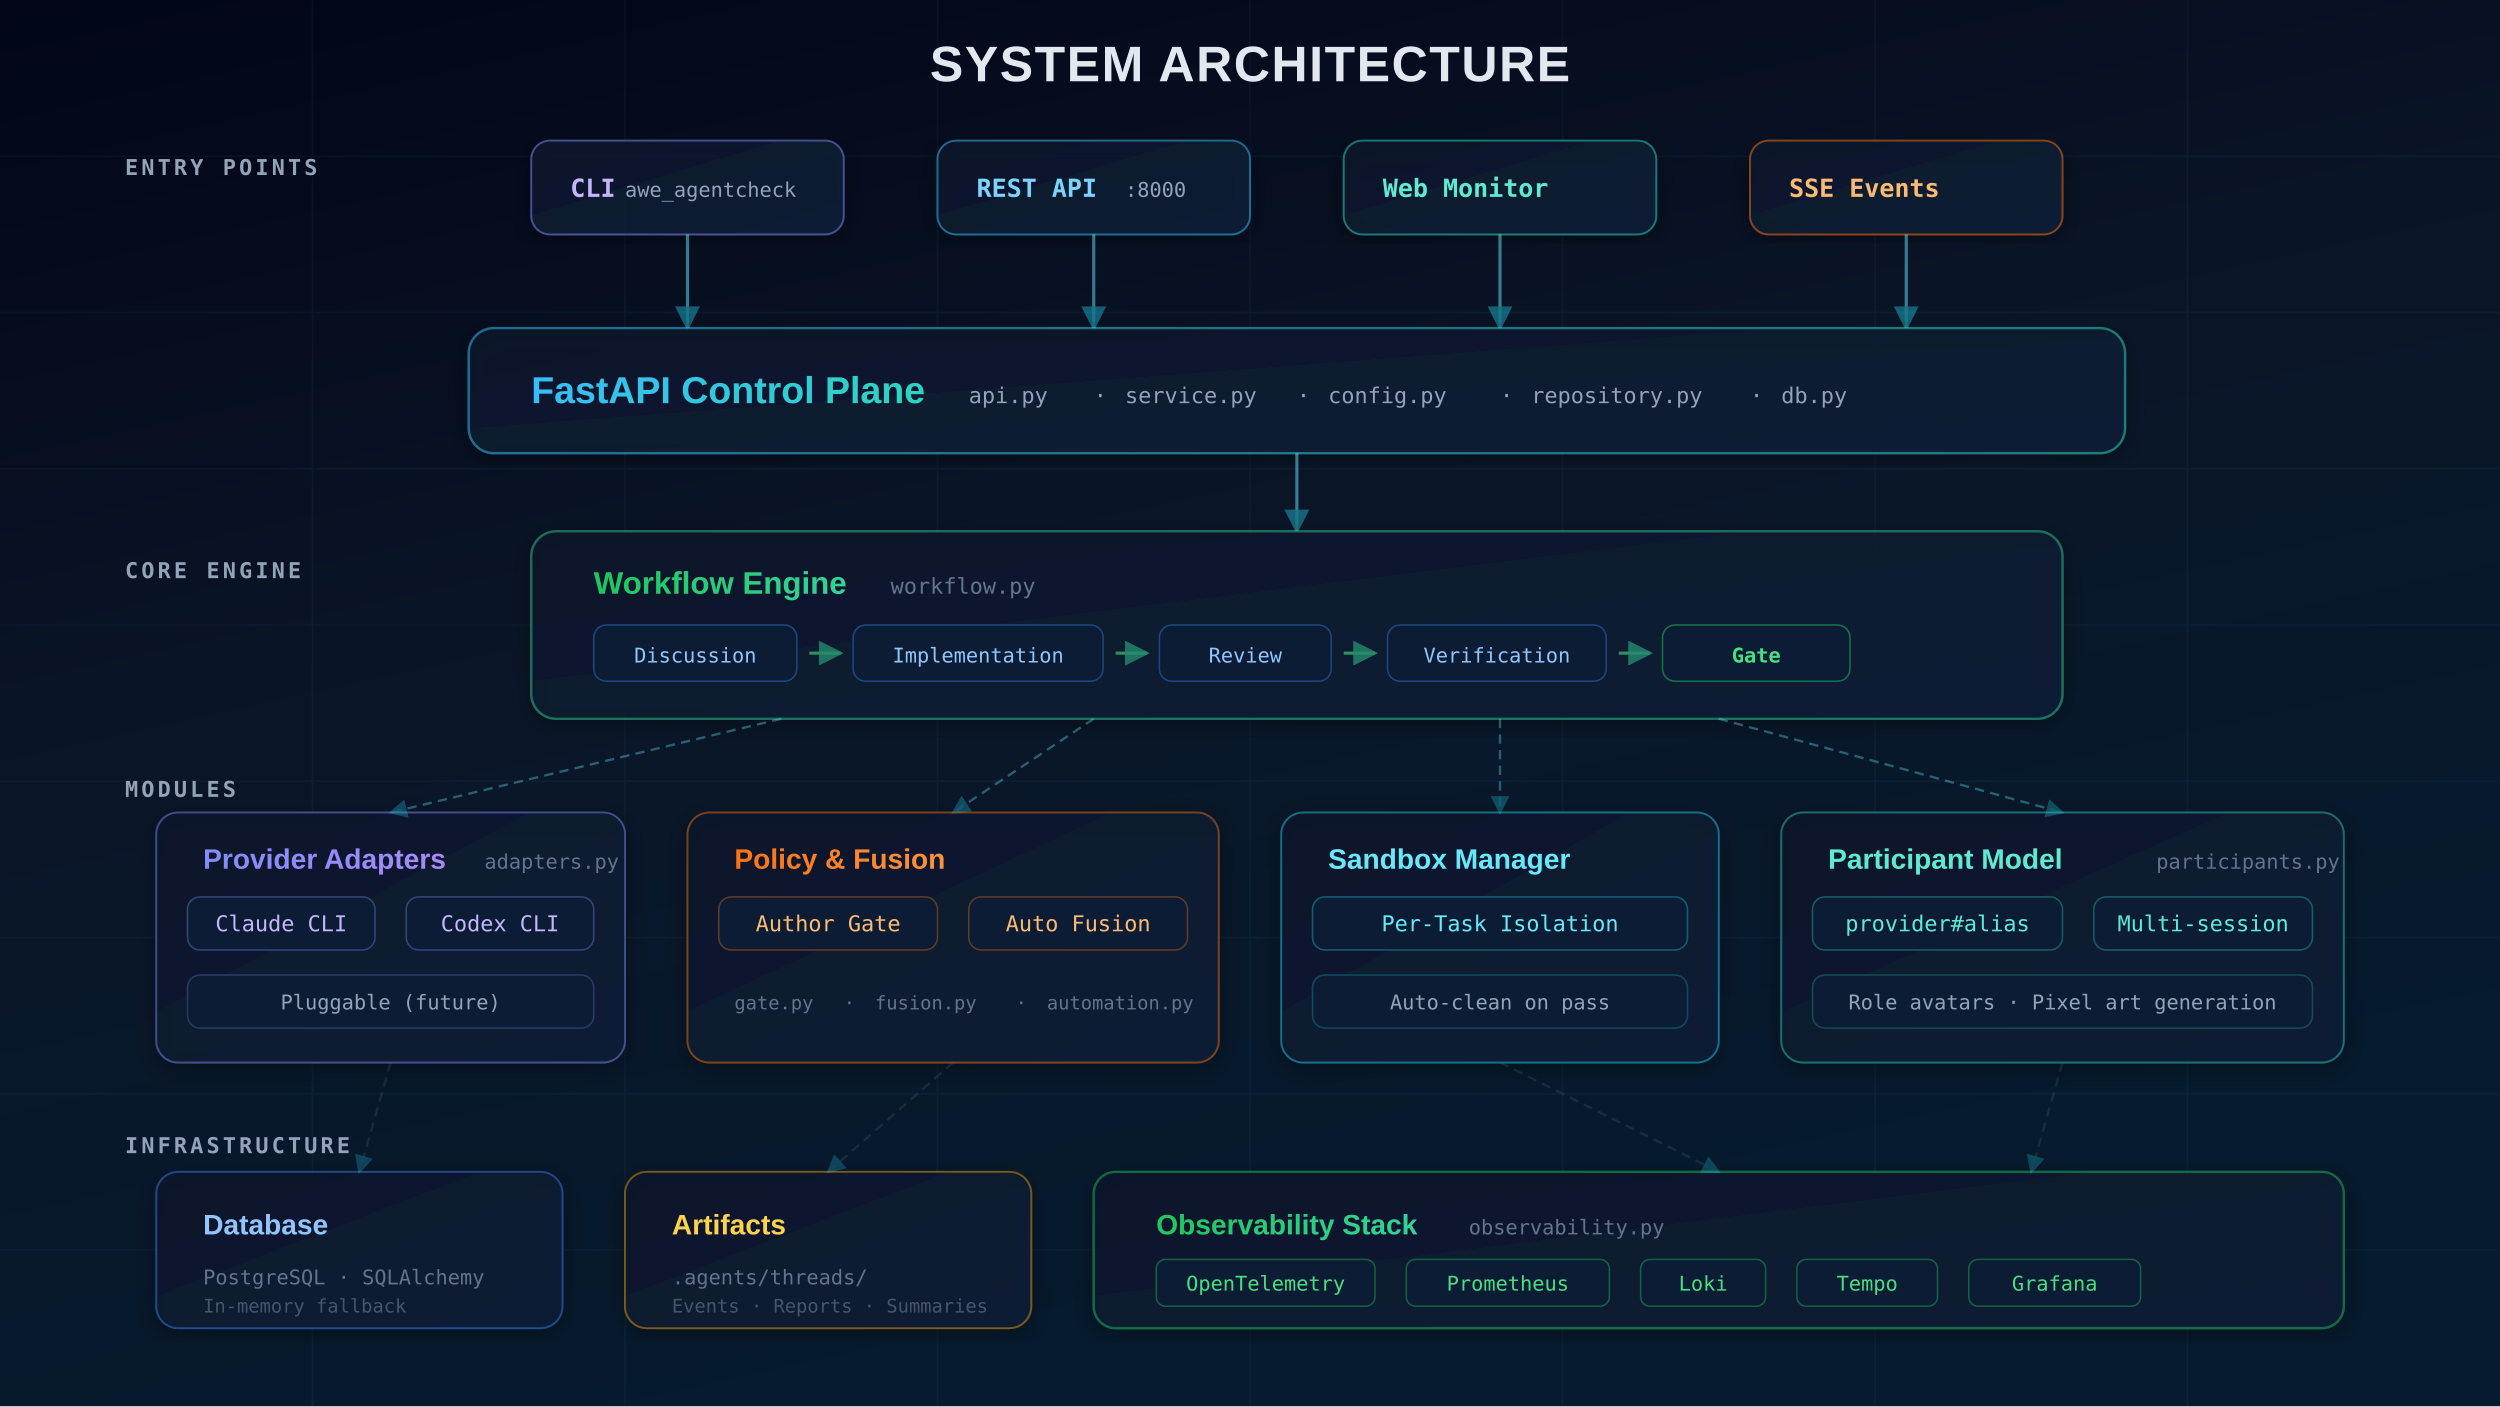
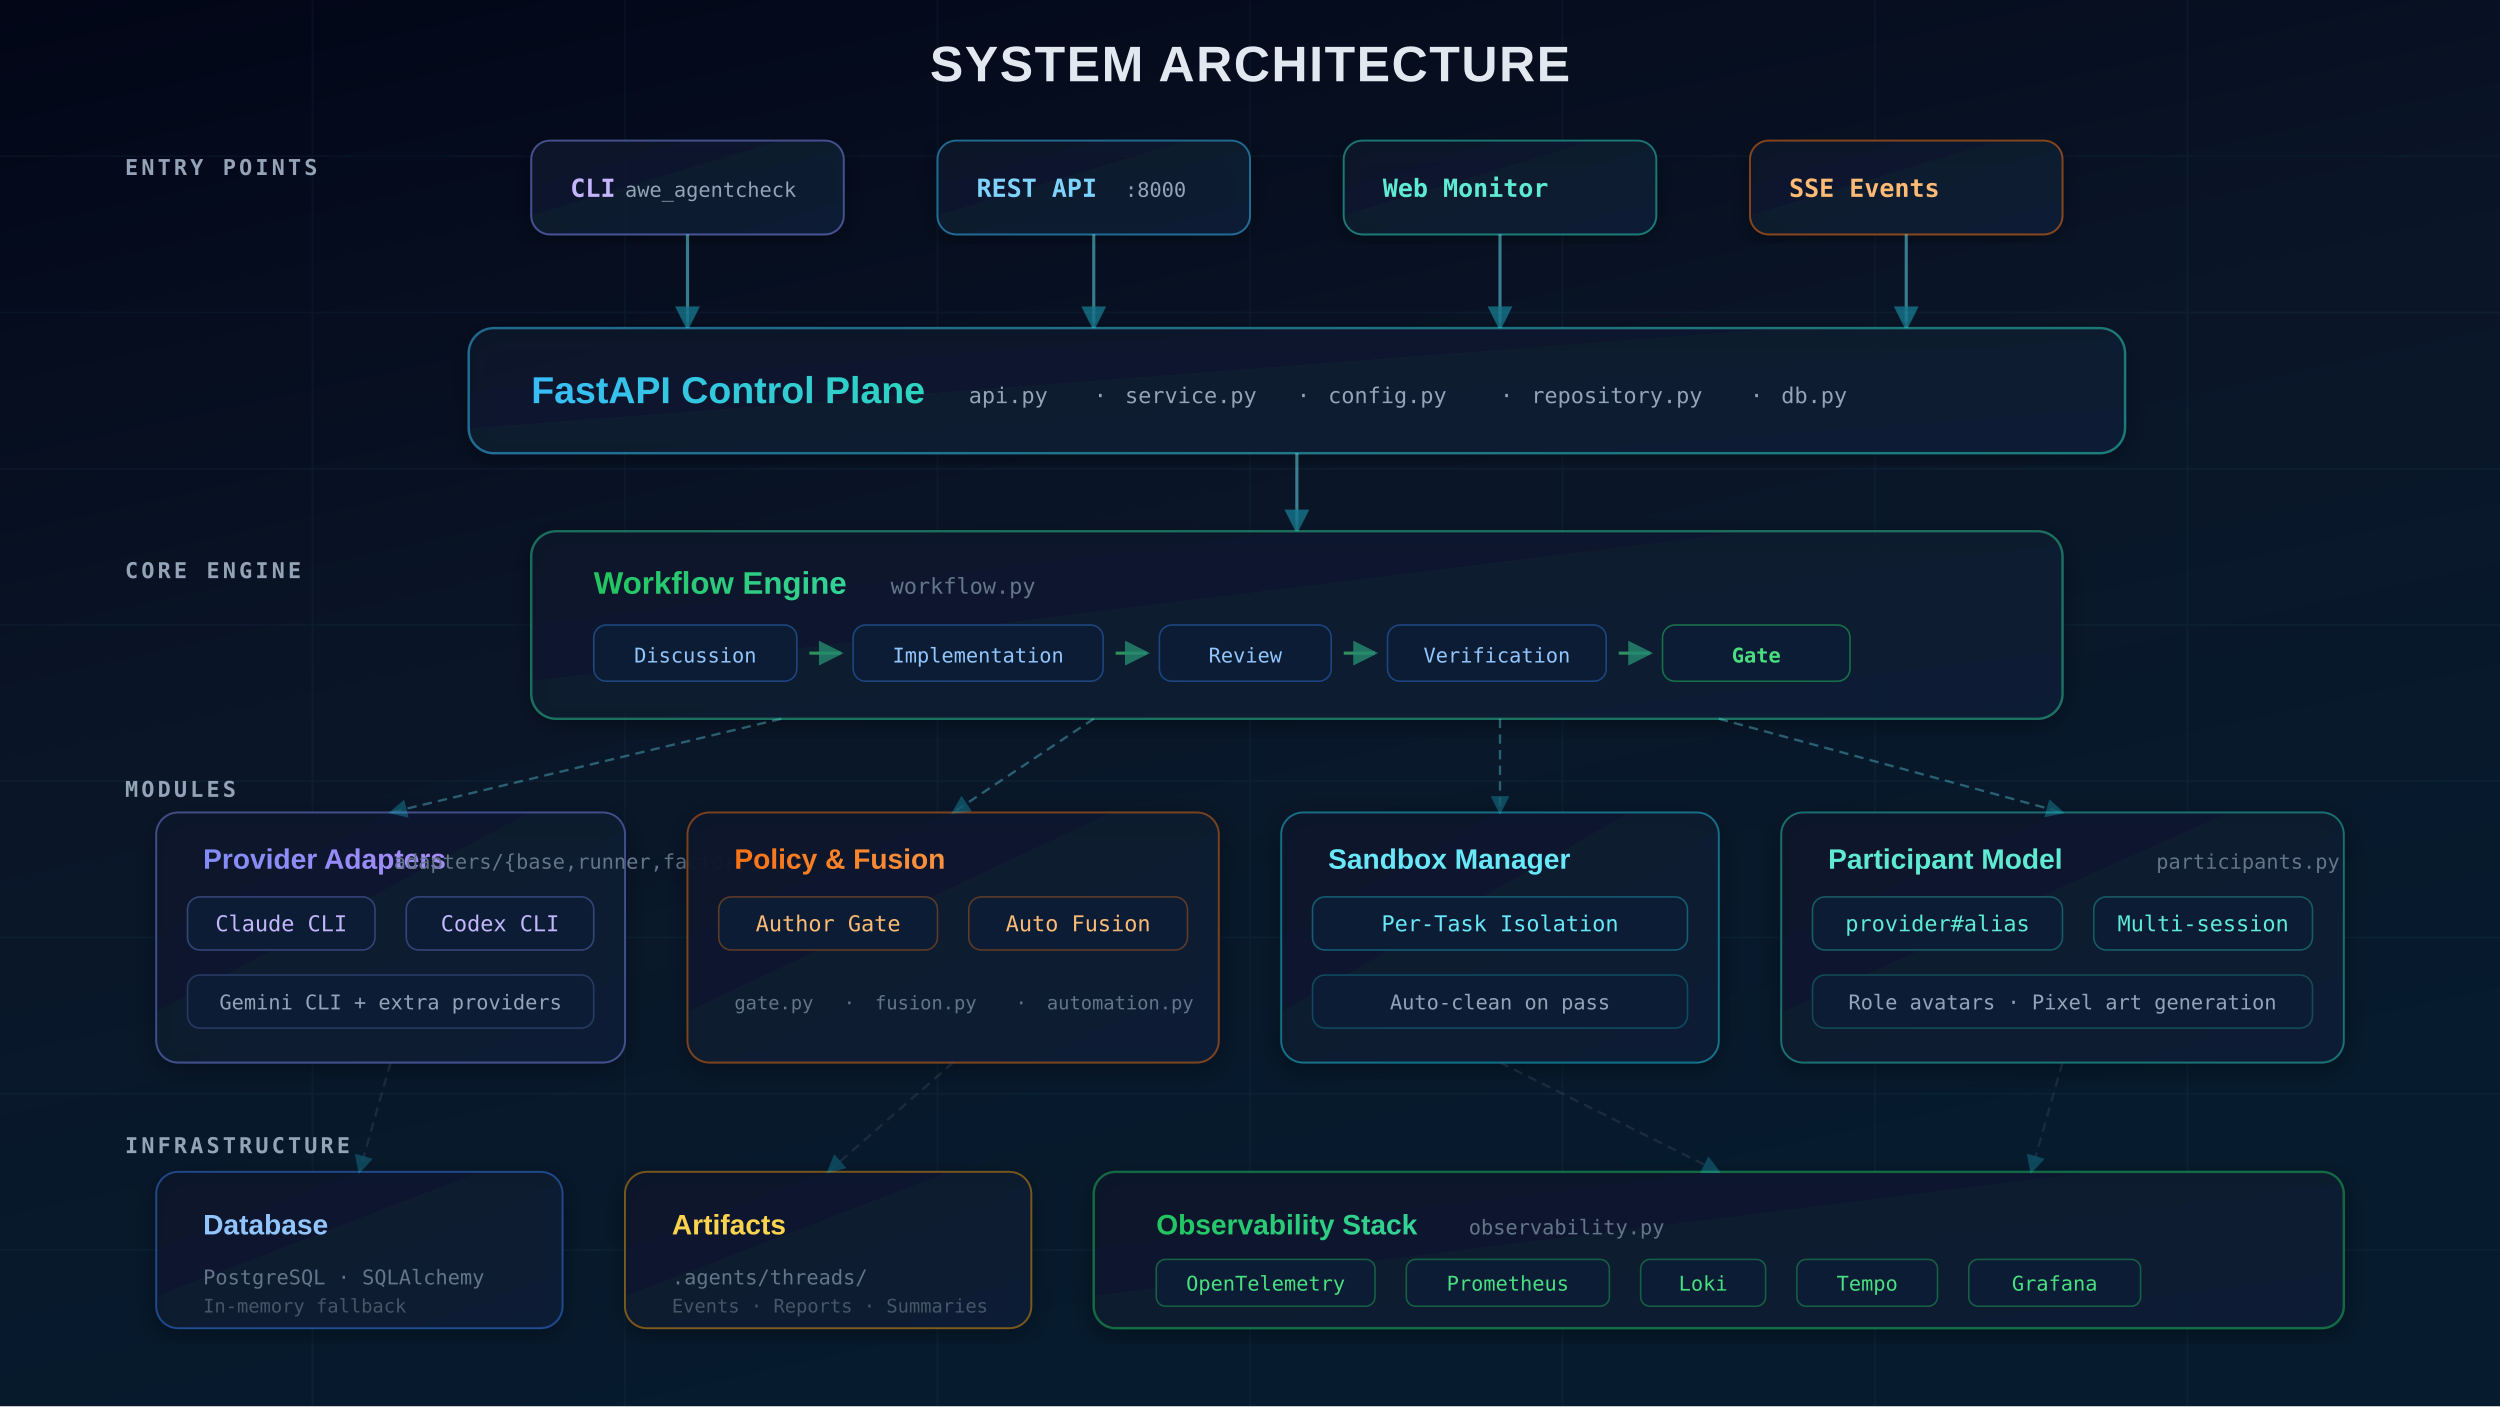
<svg xmlns="http://www.w3.org/2000/svg" width="1600" height="900" viewBox="0 0 1600 900" role="img" aria-label="architecture overview">
  <defs>
    <linearGradient id="bg" x1="0" y1="0" x2="0.4" y2="1">
      <stop offset="0%" stop-color="#020617" />
      <stop offset="50%" stop-color="#0a1628" />
      <stop offset="100%" stop-color="#061b2e" />
    </linearGradient>
    <linearGradient id="card" x1="0" y1="0" x2="1" y2="1">
      <stop offset="0%" stop-color="#0f172a" stop-opacity="0.95" />
      <stop offset="100%" stop-color="#0c1e35" stop-opacity="0.95" />
    </linearGradient>
    <linearGradient id="accent" x1="0" y1="0" x2="1" y2="0">
      <stop offset="0%" stop-color="#38bdf8" />
      <stop offset="100%" stop-color="#2dd4bf" />
    </linearGradient>
    <linearGradient id="purple" x1="0" y1="0" x2="1" y2="0">
      <stop offset="0%" stop-color="#818cf8" />
      <stop offset="100%" stop-color="#a78bfa" />
    </linearGradient>
    <linearGradient id="orange" x1="0" y1="0" x2="1" y2="0">
      <stop offset="0%" stop-color="#f97316" />
      <stop offset="100%" stop-color="#fb923c" />
    </linearGradient>
    <linearGradient id="green" x1="0" y1="0" x2="1" y2="0">
      <stop offset="0%" stop-color="#22c55e" />
      <stop offset="100%" stop-color="#34d399" />
    </linearGradient>
    <filter id="shadow" x="-10%" y="-10%" width="120%" height="120%">
      <feDropShadow dx="0" dy="4" stdDeviation="8" flood-color="#000" flood-opacity="0.4" />
    </filter>
    <filter id="glow" x="-30%" y="-30%" width="160%" height="160%">
      <feGaussianBlur stdDeviation="6" result="b" />
      <feMerge>
        <feMergeNode in="b" />
        <feMergeNode in="SourceGraphic" />
      </feMerge>
    </filter>
    <marker id="arrow-cyan" markerWidth="8" markerHeight="8" refX="7" refY="4" orient="auto-start-reverse">
      <path d="M0,0 L8,4 L0,8 z" fill="#22d3ee" opacity="0.8" />
    </marker>
    <marker id="arrow-purple" markerWidth="8" markerHeight="8" refX="7" refY="4" orient="auto-start-reverse">
      <path d="M0,0 L8,4 L0,8 z" fill="#818cf8" opacity="0.8" />
    </marker>
    <marker id="arrow-green" markerWidth="8" markerHeight="8" refX="7" refY="4" orient="auto-start-reverse">
      <path d="M0,0 L8,4 L0,8 z" fill="#34d399" opacity="0.8" />
    </marker>
    <marker id="arrow-orange" markerWidth="8" markerHeight="8" refX="7" refY="4" orient="auto-start-reverse">
      <path d="M0,0 L8,4 L0,8 z" fill="#fb923c" opacity="0.8" />
    </marker>
  </defs>
  <rect width="1600" height="900" fill="url(#bg)" />
  <g opacity="0.04" stroke="#67e8f9" stroke-width="1">
    <line x1="0" y1="100" x2="1600" y2="100" />
    <line x1="0" y1="200" x2="1600" y2="200" />
    <line x1="0" y1="300" x2="1600" y2="300" />
    <line x1="0" y1="400" x2="1600" y2="400" />
    <line x1="0" y1="500" x2="1600" y2="500" />
    <line x1="0" y1="600" x2="1600" y2="600" />
    <line x1="0" y1="700" x2="1600" y2="700" />
    <line x1="0" y1="800" x2="1600" y2="800" />
    <line x1="200" y1="0" x2="200" y2="900" />
    <line x1="400" y1="0" x2="400" y2="900" />
    <line x1="600" y1="0" x2="600" y2="900" />
    <line x1="800" y1="0" x2="800" y2="900" />
    <line x1="1000" y1="0" x2="1000" y2="900" />
    <line x1="1200" y1="0" x2="1200" y2="900" />
    <line x1="1400" y1="0" x2="1400" y2="900" />
  </g>
  <text x="800" y="52" text-anchor="middle" fill="#e2e8f0" font-family="'Segoe UI', Arial, sans-serif" font-size="32" font-weight="700" letter-spacing="1">SYSTEM ARCHITECTURE</text>
  <line x1="600" y1="65" x2="1000" y2="65" stroke="url(#accent)" stroke-width="2" opacity="0.6" />
  <text x="80" y="112" fill="#94a3b8" font-family="Consolas, monospace" font-size="14" font-weight="700" letter-spacing="2">ENTRY POINTS</text>
  <g filter="url(#shadow)">
    <rect x="340" y="90" width="200" height="60" rx="12" fill="url(#card)" stroke="#818cf8" stroke-opacity="0.5" stroke-width="1.2" />
    <text x="365" y="126" fill="#c4b5fd" font-family="Consolas, monospace" font-size="16" font-weight="700">CLI</text>
    <text x="400" y="126" fill="#94a3b8" font-family="Consolas, monospace" font-size="13">awe_agentcheck</text>
  </g>
  <g filter="url(#shadow)">
    <rect x="600" y="90" width="200" height="60" rx="12" fill="url(#card)" stroke="#38bdf8" stroke-opacity="0.5" stroke-width="1.2" />
    <text x="625" y="126" fill="#7dd3fc" font-family="Consolas, monospace" font-size="16" font-weight="700">REST API</text>
    <text x="720" y="126" fill="#94a3b8" font-family="Consolas, monospace" font-size="13">:8000</text>
  </g>
  <g filter="url(#shadow)">
    <rect x="860" y="90" width="200" height="60" rx="12" fill="url(#card)" stroke="#2dd4bf" stroke-opacity="0.5" stroke-width="1.2" />
    <text x="885" y="126" fill="#5eead4" font-family="Consolas, monospace" font-size="16" font-weight="700">Web Monitor</text>
  </g>
  <g filter="url(#shadow)">
    <rect x="1120" y="90" width="200" height="60" rx="12" fill="url(#card)" stroke="#f97316" stroke-opacity="0.5" stroke-width="1.2" />
    <text x="1145" y="126" fill="#fdba74" font-family="Consolas, monospace" font-size="16" font-weight="700">SSE Events</text>
  </g>
  <g stroke="#67e8f9" stroke-width="2" fill="none" opacity="0.5">
    <line x1="440" y1="150" x2="440" y2="210" marker-end="url(#arrow-cyan)" />
    <line x1="700" y1="150" x2="700" y2="210" marker-end="url(#arrow-cyan)" />
    <line x1="960" y1="150" x2="960" y2="210" marker-end="url(#arrow-cyan)" />
    <line x1="1220" y1="150" x2="1220" y2="210" marker-end="url(#arrow-cyan)" />
  </g>
  <g filter="url(#shadow)">
    <rect x="300" y="210" width="1060" height="80" rx="16" fill="url(#card)" stroke="url(#accent)" stroke-opacity="0.5" stroke-width="1.5" />
    <text x="340" y="258" fill="url(#accent)" font-family="'Segoe UI', Arial, sans-serif" font-size="24" font-weight="700">FastAPI Control Plane</text>
    <g font-family="Consolas, monospace" font-size="14" fill="#94a3b8">
      <text x="620" y="258">api.py</text>
      <text x="700" y="258">·</text>
      <text x="720" y="258">service.py</text>
      <text x="830" y="258">·</text>
      <text x="850" y="258">config.py</text>
      <text x="960" y="258">·</text>
      <text x="980" y="258">repository.py</text>
      <text x="1120" y="258">·</text>
      <text x="1140" y="258">db.py</text>
    </g>
  </g>
  <line x1="830" y1="290" x2="830" y2="340" stroke="#67e8f9" stroke-width="2" opacity="0.5" marker-end="url(#arrow-cyan)" />
  <text x="80" y="370" fill="#94a3b8" font-family="Consolas, monospace" font-size="14" font-weight="700" letter-spacing="2">CORE ENGINE</text>
  <g filter="url(#shadow)">
    <rect x="340" y="340" width="980" height="120" rx="16" fill="url(#card)" stroke="#34d399" stroke-opacity="0.45" stroke-width="1.5" />
    <text x="380" y="380" fill="url(#green)" font-family="'Segoe UI', Arial, sans-serif" font-size="20" font-weight="700">Workflow Engine</text>
    <text x="570" y="380" fill="#64748b" font-family="Consolas, monospace" font-size="14">workflow.py</text>
    <g transform="translate(380, 400)">
      <rect x="0" y="0" rx="8" ry="8" width="130" height="36" fill="#0a1f35" stroke="#3b82f6" stroke-opacity="0.4" />
      <text x="65" y="24" text-anchor="middle" fill="#93c5fd" font-family="Consolas, monospace" font-size="13">Discussion</text>
      <path d="M138,18 L158,18" stroke="#4ade80" stroke-width="2" marker-end="url(#arrow-green)" opacity="0.6" />
      <rect x="166" y="0" rx="8" ry="8" width="160" height="36" fill="#0a1f35" stroke="#3b82f6" stroke-opacity="0.4" />
      <text x="246" y="24" text-anchor="middle" fill="#93c5fd" font-family="Consolas, monospace" font-size="13">Implementation</text>
      <path d="M334,18 L354,18" stroke="#4ade80" stroke-width="2" marker-end="url(#arrow-green)" opacity="0.6" />
      <rect x="362" y="0" rx="8" ry="8" width="110" height="36" fill="#0a1f35" stroke="#3b82f6" stroke-opacity="0.4" />
      <text x="417" y="24" text-anchor="middle" fill="#93c5fd" font-family="Consolas, monospace" font-size="13">Review</text>
      <path d="M480,18 L500,18" stroke="#4ade80" stroke-width="2" marker-end="url(#arrow-green)" opacity="0.6" />
      <rect x="508" y="0" rx="8" ry="8" width="140" height="36" fill="#0a1f35" stroke="#3b82f6" stroke-opacity="0.4" />
      <text x="578" y="24" text-anchor="middle" fill="#93c5fd" font-family="Consolas, monospace" font-size="13">Verification</text>
      <path d="M656,18 L676,18" stroke="#4ade80" stroke-width="2" marker-end="url(#arrow-green)" opacity="0.6" />
      <rect x="684" y="0" rx="8" ry="8" width="120" height="36" fill="#0a1f35" stroke="#22c55e" stroke-opacity="0.5" />
      <text x="744" y="24" text-anchor="middle" fill="#4ade80" font-family="Consolas, monospace" font-size="13" font-weight="700">Gate</text>
    </g>
  </g>
  <text x="80" y="510" fill="#94a3b8" font-family="Consolas, monospace" font-size="14" font-weight="700" letter-spacing="2">MODULES</text>
  <g filter="url(#shadow)">
    <rect x="100" y="520" width="300" height="160" rx="14" fill="url(#card)" stroke="#818cf8" stroke-opacity="0.45" stroke-width="1.2" />
    <text x="130" y="556" fill="url(#purple)" font-family="'Segoe UI', Arial, sans-serif" font-size="18" font-weight="700">Provider Adapters</text>
-     <text x="310" y="556" fill="#64748b" font-family="Consolas, monospace" font-size="13">adapters.py</text>
+     <text x="252" y="556" fill="#64748b" font-family="Consolas, monospace" font-size="13">adapters/{base,runner,factory}</text>
    <rect x="120" y="574" width="120" height="34" rx="8" fill="#0a1f35" stroke="#818cf8" stroke-opacity="0.35" />
    <text x="180" y="596" text-anchor="middle" fill="#c4b5fd" font-family="Consolas, monospace" font-size="14">Claude CLI</text>
    <rect x="260" y="574" width="120" height="34" rx="8" fill="#0a1f35" stroke="#818cf8" stroke-opacity="0.35" />
    <text x="320" y="596" text-anchor="middle" fill="#c4b5fd" font-family="Consolas, monospace" font-size="14">Codex CLI</text>
    <rect x="120" y="624" width="260" height="34" rx="8" fill="#0a1f35" stroke="#818cf8" stroke-opacity="0.25" />
-     <text x="250" y="646" text-anchor="middle" fill="#94a3b8" font-family="Consolas, monospace" font-size="13">Pluggable (future)</text>
+     <text x="250" y="646" text-anchor="middle" fill="#94a3b8" font-family="Consolas, monospace" font-size="13">Gemini CLI + extra providers</text>
  </g>
  <g filter="url(#shadow)">
    <rect x="440" y="520" width="340" height="160" rx="14" fill="url(#card)" stroke="#f97316" stroke-opacity="0.45" stroke-width="1.2" />
    <text x="470" y="556" fill="url(#orange)" font-family="'Segoe UI', Arial, sans-serif" font-size="18" font-weight="700">Policy &amp; Fusion</text>
    <rect x="460" y="574" width="140" height="34" rx="8" fill="#0a1f35" stroke="#f97316" stroke-opacity="0.35" />
    <text x="530" y="596" text-anchor="middle" fill="#fdba74" font-family="Consolas, monospace" font-size="14">Author Gate</text>
    <rect x="620" y="574" width="140" height="34" rx="8" fill="#0a1f35" stroke="#f97316" stroke-opacity="0.35" />
    <text x="690" y="596" text-anchor="middle" fill="#fdba74" font-family="Consolas, monospace" font-size="14">Auto Fusion</text>
    <g font-family="Consolas, monospace" font-size="12" fill="#64748b">
      <text x="470" y="646">gate.py</text>
      <text x="540" y="646">·</text>
      <text x="560" y="646">fusion.py</text>
      <text x="650" y="646">·</text>
      <text x="670" y="646">automation.py</text>
    </g>
  </g>
  <g filter="url(#shadow)">
    <rect x="820" y="520" width="280" height="160" rx="14" fill="url(#card)" stroke="#22d3ee" stroke-opacity="0.45" stroke-width="1.2" />
    <text x="850" y="556" fill="#67e8f9" font-family="'Segoe UI', Arial, sans-serif" font-size="18" font-weight="700">Sandbox Manager</text>
    <rect x="840" y="574" width="240" height="34" rx="8" fill="#0a1f35" stroke="#22d3ee" stroke-opacity="0.35" />
    <text x="960" y="596" text-anchor="middle" fill="#67e8f9" font-family="Consolas, monospace" font-size="14">Per-Task Isolation</text>
    <rect x="840" y="624" width="240" height="34" rx="8" fill="#0a1f35" stroke="#22d3ee" stroke-opacity="0.25" />
    <text x="960" y="646" text-anchor="middle" fill="#94a3b8" font-family="Consolas, monospace" font-size="13">Auto-clean on pass</text>
  </g>
  <g filter="url(#shadow)">
    <rect x="1140" y="520" width="360" height="160" rx="14" fill="url(#card)" stroke="#2dd4bf" stroke-opacity="0.45" stroke-width="1.2" />
    <text x="1170" y="556" fill="#5eead4" font-family="'Segoe UI', Arial, sans-serif" font-size="18" font-weight="700">Participant Model</text>
    <text x="1380" y="556" fill="#64748b" font-family="Consolas, monospace" font-size="13">participants.py</text>
    <rect x="1160" y="574" width="160" height="34" rx="8" fill="#0a1f35" stroke="#2dd4bf" stroke-opacity="0.35" />
    <text x="1240" y="596" text-anchor="middle" fill="#5eead4" font-family="Consolas, monospace" font-size="14">provider#alias</text>
    <rect x="1340" y="574" width="140" height="34" rx="8" fill="#0a1f35" stroke="#2dd4bf" stroke-opacity="0.35" />
    <text x="1410" y="596" text-anchor="middle" fill="#5eead4" font-family="Consolas, monospace" font-size="14">Multi-session</text>
    <rect x="1160" y="624" width="320" height="34" rx="8" fill="#0a1f35" stroke="#2dd4bf" stroke-opacity="0.25" />
    <text x="1320" y="646" text-anchor="middle" fill="#94a3b8" font-family="Consolas, monospace" font-size="13">Role avatars · Pixel art generation</text>
  </g>
  <g stroke="#67e8f9" stroke-width="1.5" fill="none" opacity="0.35" stroke-dasharray="6,4">
    <line x1="500" y1="460" x2="250" y2="520" marker-end="url(#arrow-cyan)" />
    <line x1="700" y1="460" x2="610" y2="520" marker-end="url(#arrow-cyan)" />
    <line x1="960" y1="460" x2="960" y2="520" marker-end="url(#arrow-cyan)" />
    <line x1="1100" y1="460" x2="1320" y2="520" marker-end="url(#arrow-cyan)" />
  </g>
  <text x="80" y="738" fill="#94a3b8" font-family="Consolas, monospace" font-size="14" font-weight="700" letter-spacing="2">INFRASTRUCTURE</text>
  <g filter="url(#shadow)">
    <rect x="100" y="750" width="260" height="100" rx="14" fill="url(#card)" stroke="#3b82f6" stroke-opacity="0.45" stroke-width="1.2" />
    <text x="130" y="790" fill="#93c5fd" font-family="'Segoe UI', Arial, sans-serif" font-size="18" font-weight="700">Database</text>
    <text x="130" y="822" fill="#64748b" font-family="Consolas, monospace" font-size="13">PostgreSQL · SQLAlchemy</text>
    <text x="130" y="840" fill="#475569" font-family="Consolas, monospace" font-size="12">In-memory fallback</text>
  </g>
  <g filter="url(#shadow)">
    <rect x="400" y="750" width="260" height="100" rx="14" fill="url(#card)" stroke="#f59e0b" stroke-opacity="0.45" stroke-width="1.2" />
    <text x="430" y="790" fill="#fcd34d" font-family="'Segoe UI', Arial, sans-serif" font-size="18" font-weight="700">Artifacts</text>
    <text x="430" y="822" fill="#64748b" font-family="Consolas, monospace" font-size="13">.agents/threads/</text>
    <text x="430" y="840" fill="#475569" font-family="Consolas, monospace" font-size="12">Events · Reports · Summaries</text>
  </g>
  <g filter="url(#shadow)">
    <rect x="700" y="750" width="800" height="100" rx="14" fill="url(#card)" stroke="#22c55e" stroke-opacity="0.45" stroke-width="1.5" />
    <text x="740" y="790" fill="url(#green)" font-family="'Segoe UI', Arial, sans-serif" font-size="18" font-weight="700">Observability Stack</text>
    <text x="940" y="790" fill="#64748b" font-family="Consolas, monospace" font-size="13">observability.py</text>
    <g transform="translate(740, 806)">
      <rect x="0" y="0" rx="6" ry="6" width="140" height="30" fill="#0a1f35" stroke="#22c55e" stroke-opacity="0.4" />
      <text x="70" y="20" text-anchor="middle" fill="#4ade80" font-family="Consolas, monospace" font-size="13">OpenTelemetry</text>
      <rect x="160" y="0" rx="6" ry="6" width="130" height="30" fill="#0a1f35" stroke="#22c55e" stroke-opacity="0.4" />
      <text x="225" y="20" text-anchor="middle" fill="#4ade80" font-family="Consolas, monospace" font-size="13">Prometheus</text>
      <rect x="310" y="0" rx="6" ry="6" width="80" height="30" fill="#0a1f35" stroke="#22c55e" stroke-opacity="0.4" />
      <text x="350" y="20" text-anchor="middle" fill="#4ade80" font-family="Consolas, monospace" font-size="13">Loki</text>
      <rect x="410" y="0" rx="6" ry="6" width="90" height="30" fill="#0a1f35" stroke="#22c55e" stroke-opacity="0.4" />
      <text x="455" y="20" text-anchor="middle" fill="#4ade80" font-family="Consolas, monospace" font-size="13">Tempo</text>
      <rect x="520" y="0" rx="6" ry="6" width="110" height="30" fill="#0a1f35" stroke="#22c55e" stroke-opacity="0.4" />
      <text x="575" y="20" text-anchor="middle" fill="#4ade80" font-family="Consolas, monospace" font-size="13">Grafana</text>
    </g>
  </g>
  <g stroke="#475569" stroke-width="1.5" fill="none" opacity="0.3" stroke-dasharray="6,4">
    <line x1="250" y1="680" x2="230" y2="750" marker-end="url(#arrow-cyan)" />
    <line x1="610" y1="680" x2="530" y2="750" marker-end="url(#arrow-cyan)" />
    <line x1="960" y1="680" x2="1100" y2="750" marker-end="url(#arrow-cyan)" />
    <line x1="1320" y1="680" x2="1300" y2="750" marker-end="url(#arrow-cyan)" />
  </g>
</svg>
